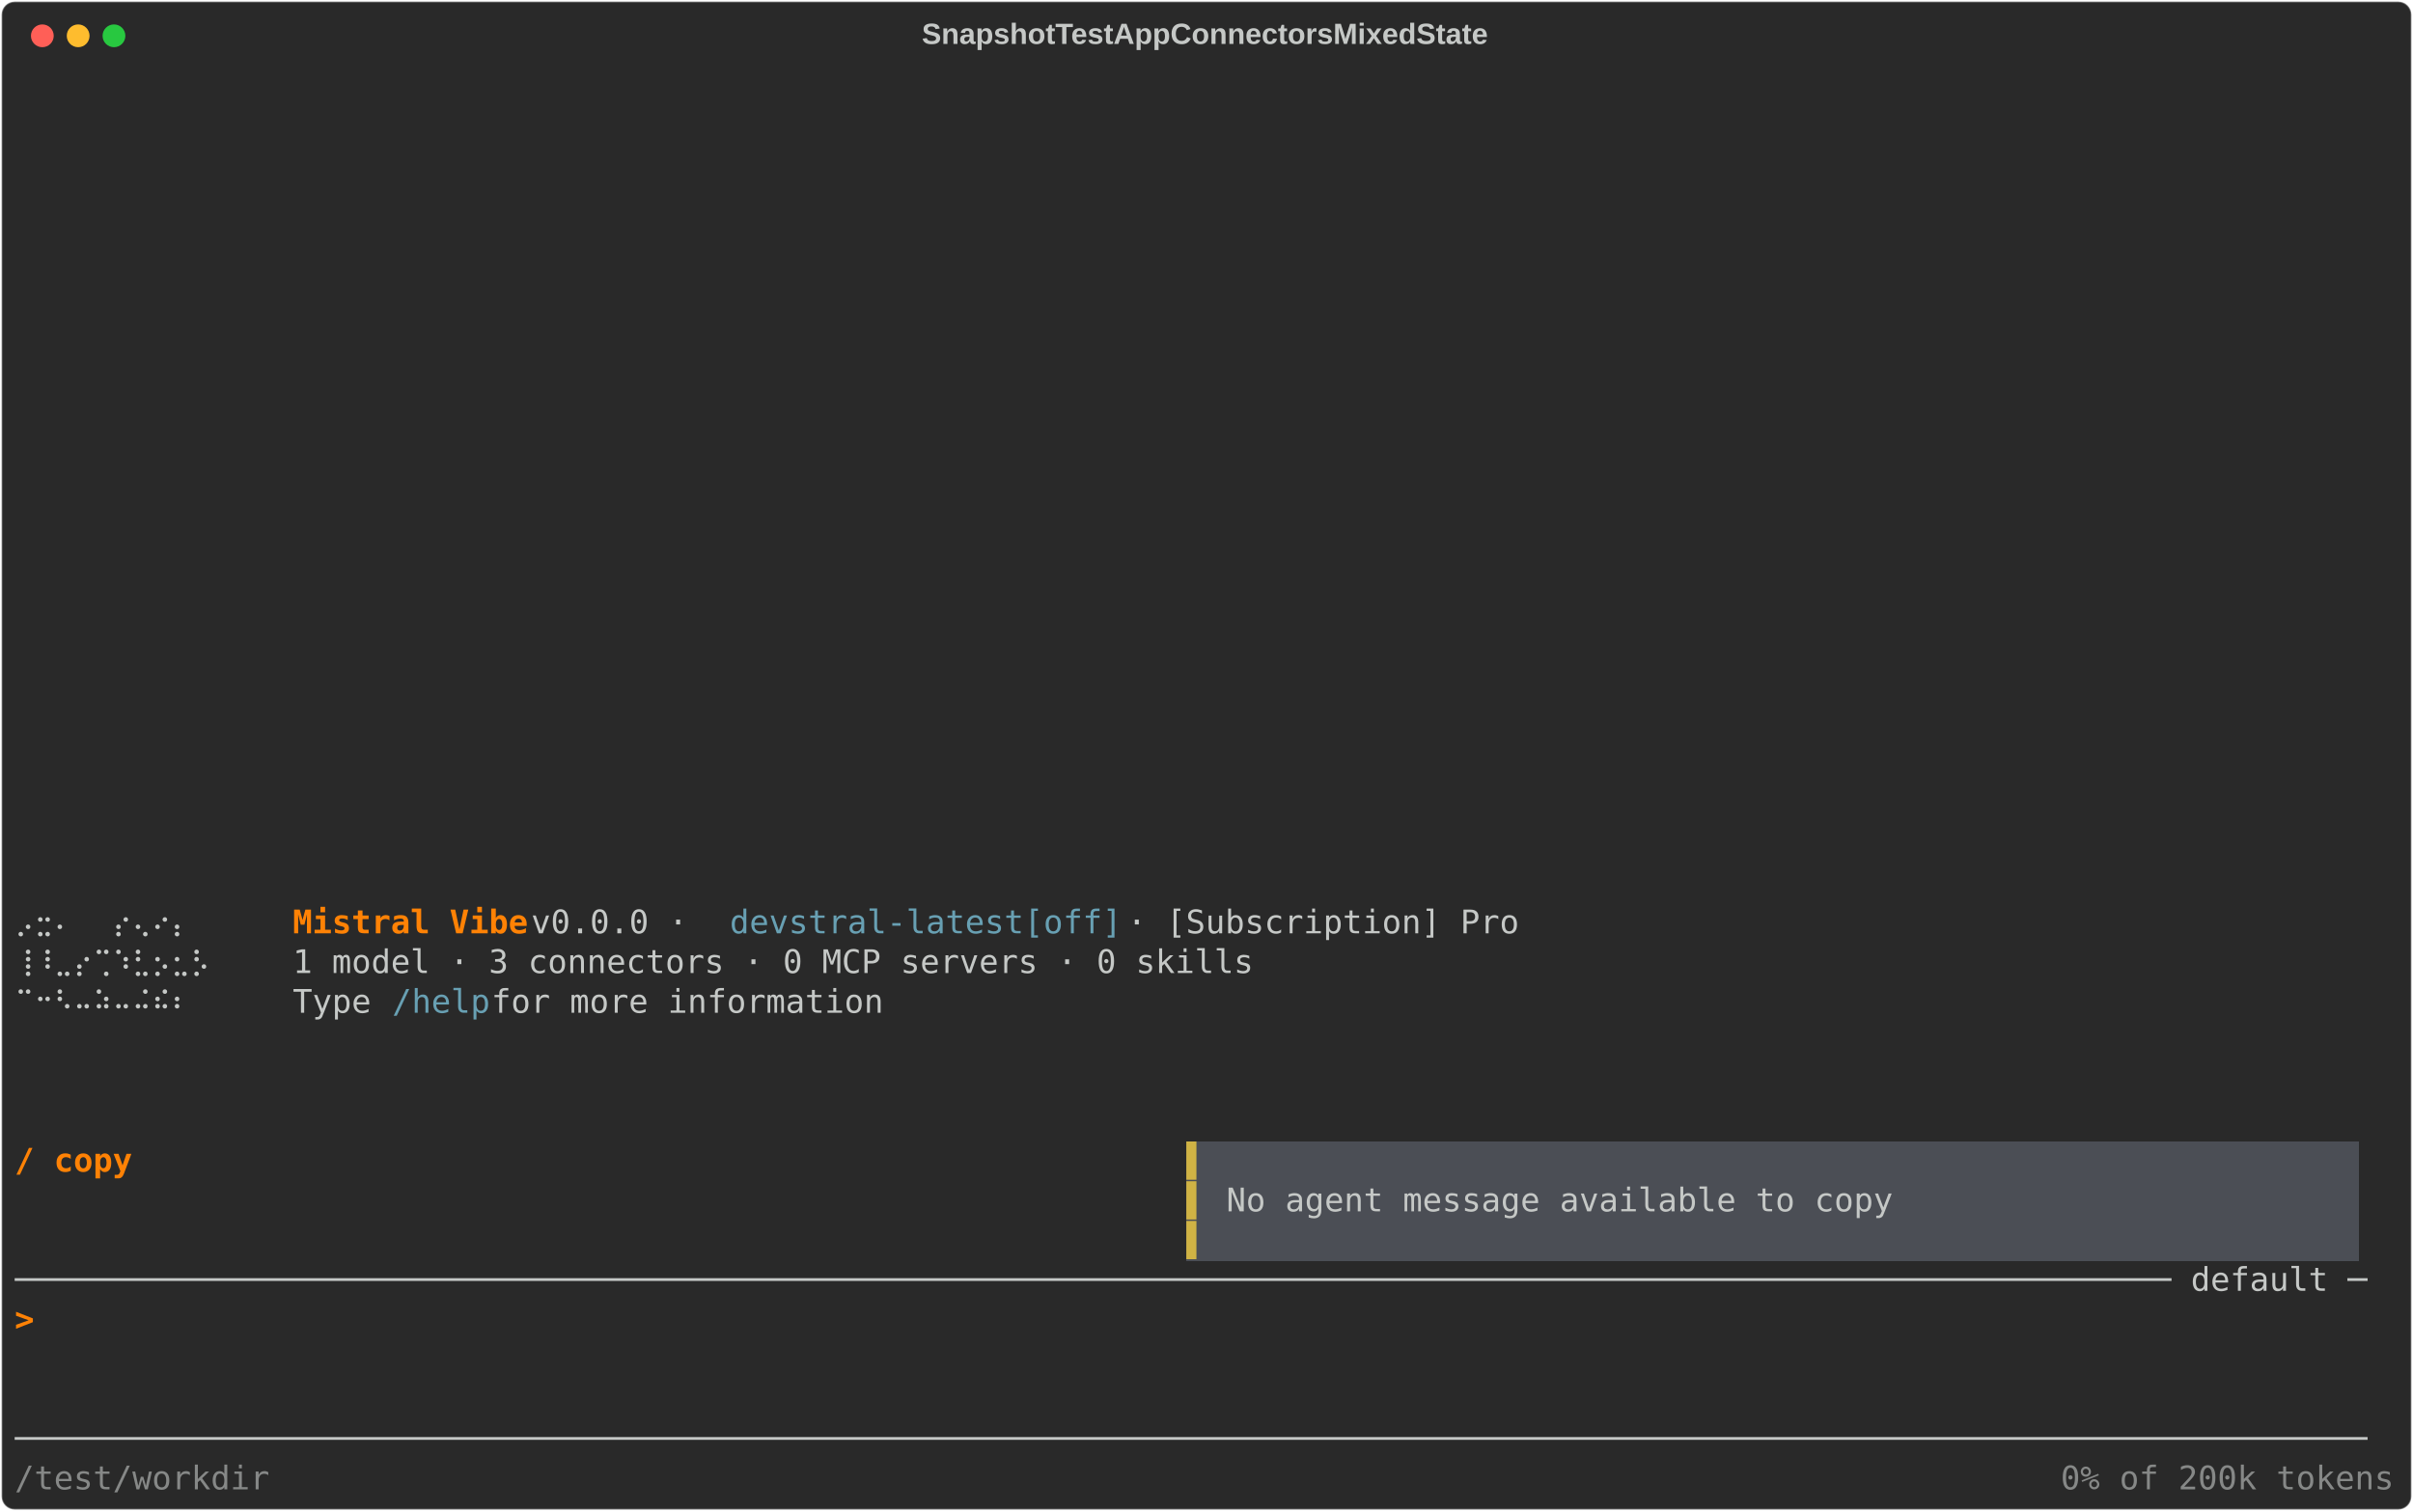
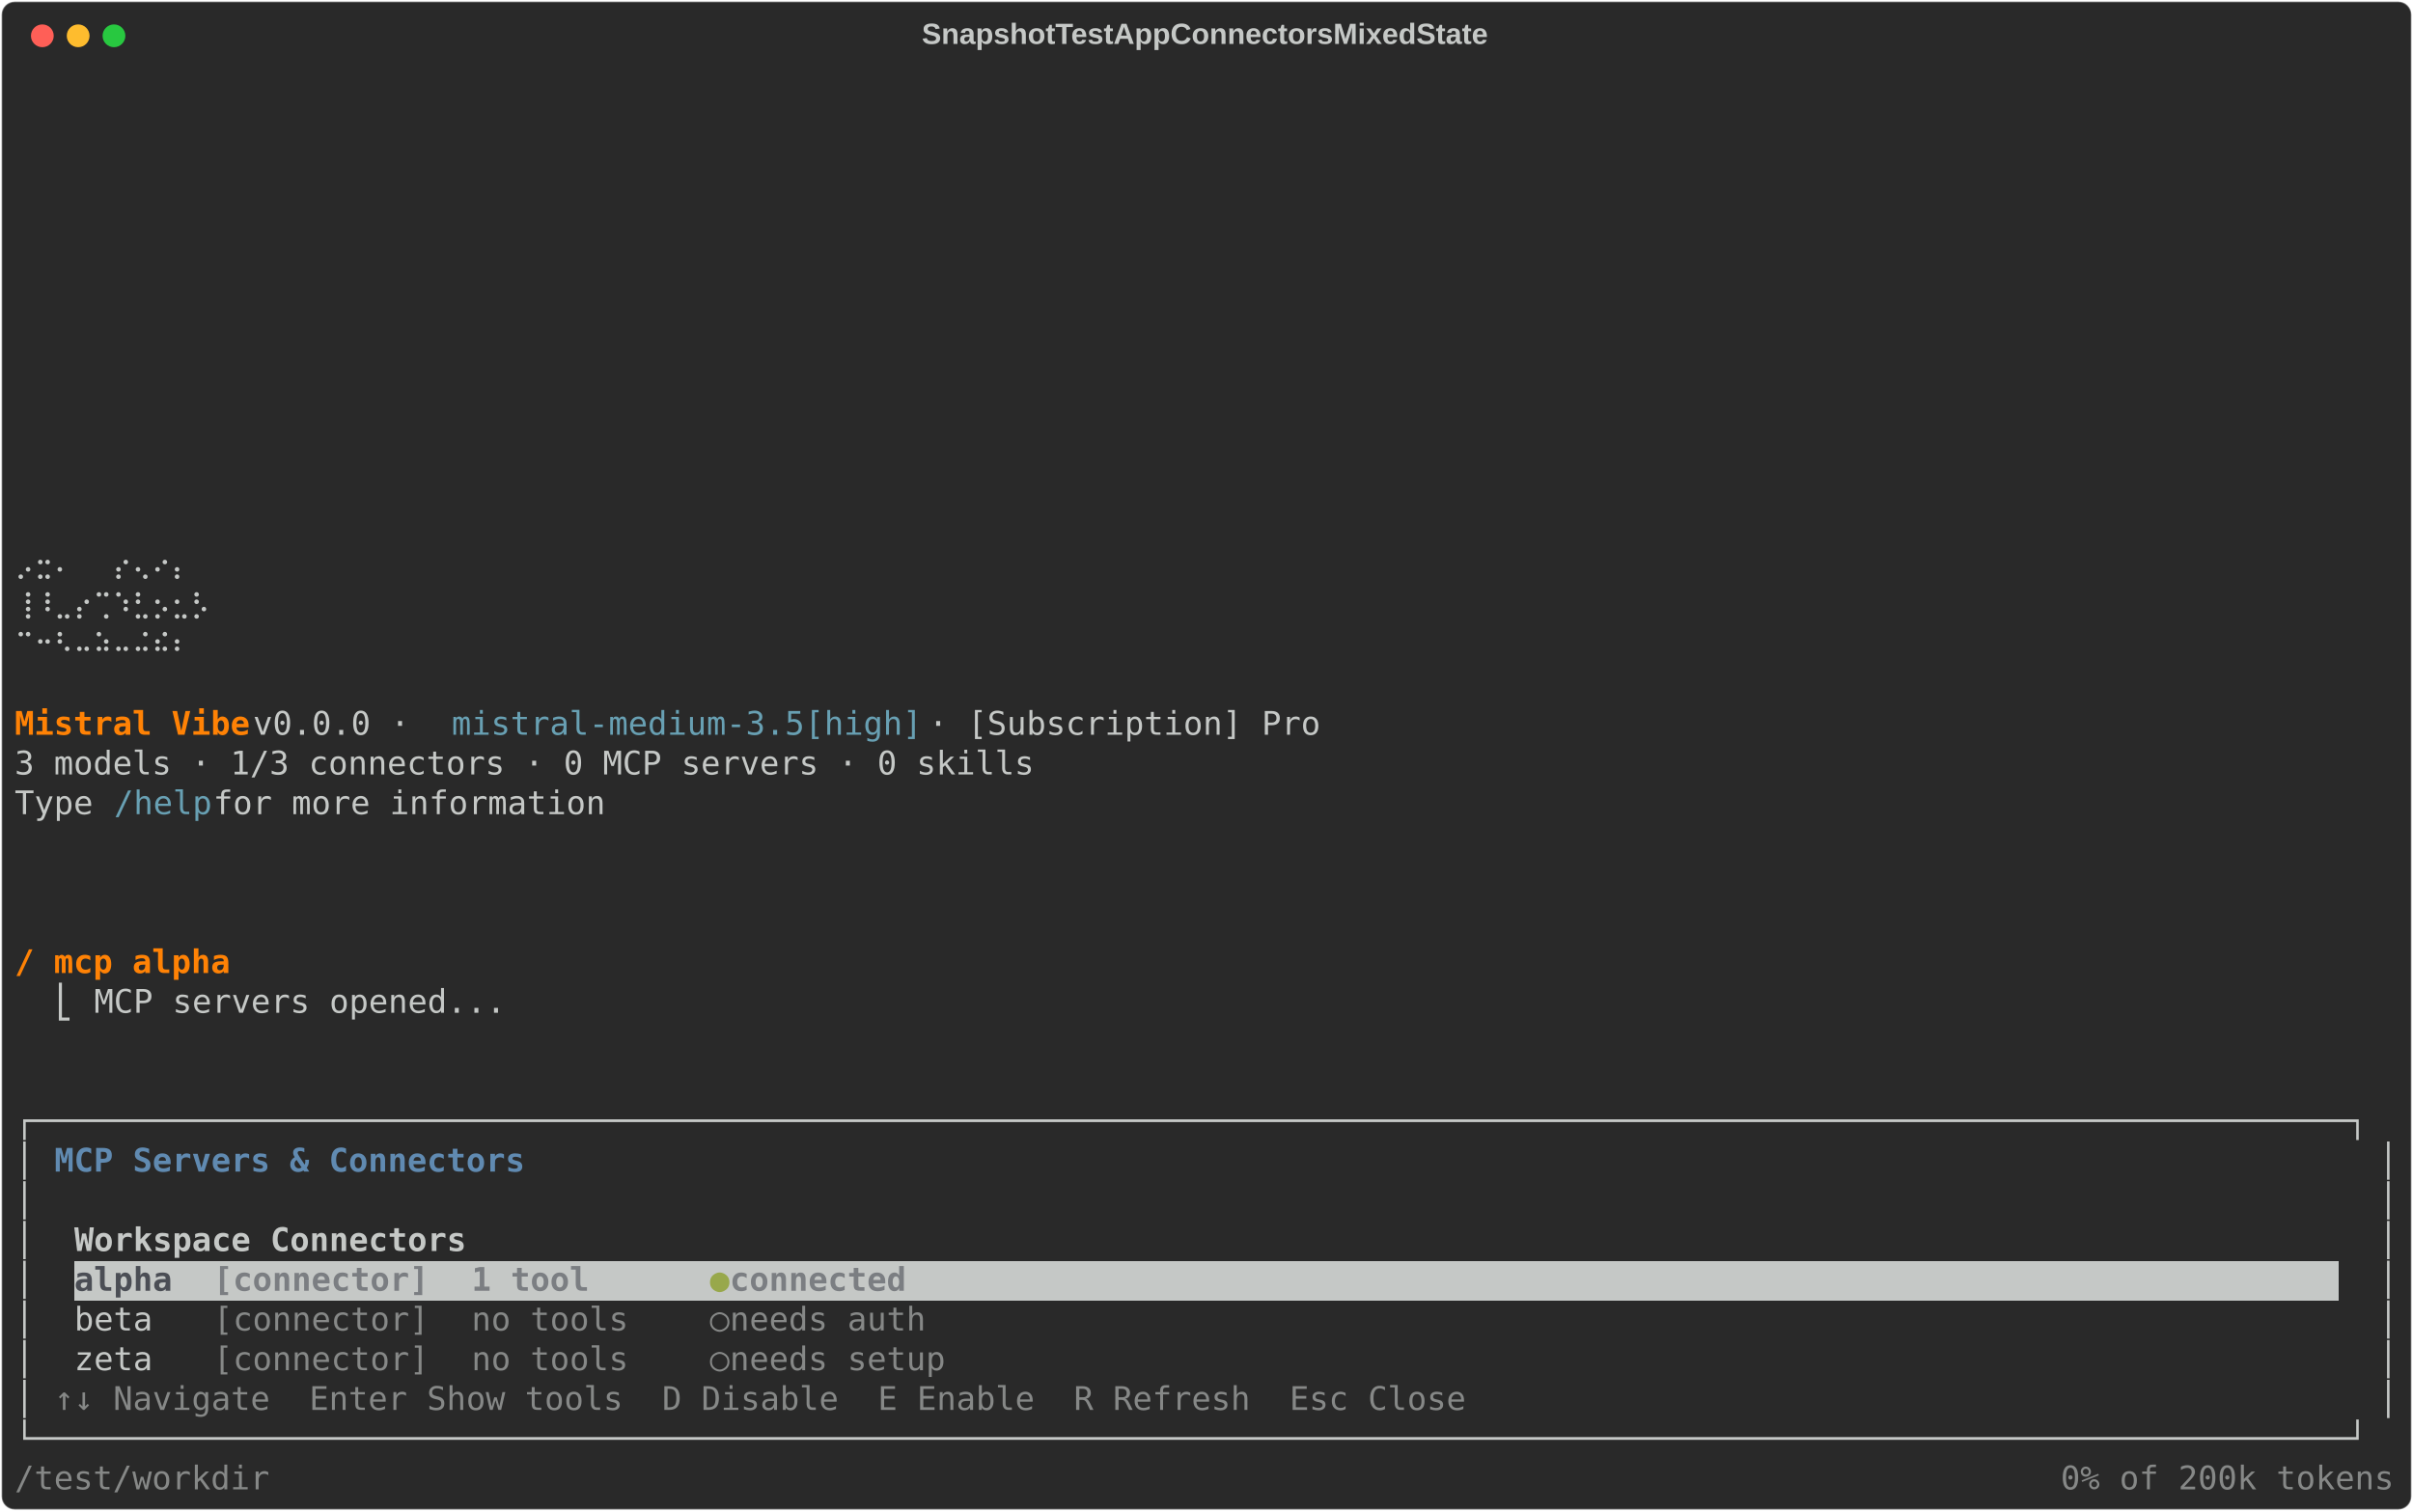
<svg xmlns="http://www.w3.org/2000/svg" class="rich-terminal" viewBox="0 0 1482 928.4">
  <style>

    @font-face {
        font-family: "Fira Code";
        src: local("FiraCode-Regular"),
                url("https://cdnjs.cloudflare.com/ajax/libs/firacode/6.2.0/woff2/FiraCode-Regular.woff2") format("woff2"),
                url("https://cdnjs.cloudflare.com/ajax/libs/firacode/6.2.0/woff/FiraCode-Regular.woff") format("woff");
        font-style: normal;
        font-weight: 400;
    }
    @font-face {
        font-family: "Fira Code";
        src: local("FiraCode-Bold"),
                url("https://cdnjs.cloudflare.com/ajax/libs/firacode/6.2.0/woff2/FiraCode-Bold.woff2") format("woff2"),
                url("https://cdnjs.cloudflare.com/ajax/libs/firacode/6.2.0/woff/FiraCode-Bold.woff") format("woff");
        font-style: bold;
        font-weight: 700;
    }

    .terminal-matrix {
        font-family: Fira Code, monospace;
        font-size: 20px;
        line-height: 24.4px;
        font-variant-east-asian: full-width;
    }

    .terminal-title {
        font-size: 18px;
        font-weight: bold;
        font-family: arial;
    }

    .terminal-r1 { fill: #c5c8c6 }
.terminal-r2 { fill: #ff8205;font-weight: bold }
.terminal-r3 { fill: #68a0b3 }
- .terminal-r4 { fill: #d0b344 }
- .terminal-r5 { fill: #868887 }
+ .terminal-r4 { fill: #608ab1;font-weight: bold }
+ .terminal-r5 { fill: #c5c8c6;font-weight: bold }
+ .terminal-r6 { fill: #4b4e55;font-weight: bold }
+ .terminal-r7 { fill: #7b7e82;font-weight: bold }
+ .terminal-r8 { fill: #98a84b;font-weight: bold }
+ .terminal-r9 { fill: #868887 }
    </style>
  <defs>
    <clipPath id="terminal-clip-terminal">
      <rect x="0" y="0" width="1463.0" height="877.4" />
    </clipPath>
    <clipPath id="terminal-line-0">
      <rect x="0" y="1.5" width="1464" height="24.65" />
    </clipPath>
    <clipPath id="terminal-line-1">
      <rect x="0" y="25.9" width="1464" height="24.65" />
    </clipPath>
    <clipPath id="terminal-line-2">
      <rect x="0" y="50.3" width="1464" height="24.65" />
    </clipPath>
    <clipPath id="terminal-line-3">
      <rect x="0" y="74.7" width="1464" height="24.65" />
    </clipPath>
    <clipPath id="terminal-line-4">
      <rect x="0" y="99.1" width="1464" height="24.65" />
    </clipPath>
    <clipPath id="terminal-line-5">
      <rect x="0" y="123.5" width="1464" height="24.65" />
    </clipPath>
    <clipPath id="terminal-line-6">
      <rect x="0" y="147.9" width="1464" height="24.65" />
    </clipPath>
    <clipPath id="terminal-line-7">
      <rect x="0" y="172.3" width="1464" height="24.65" />
    </clipPath>
    <clipPath id="terminal-line-8">
      <rect x="0" y="196.7" width="1464" height="24.65" />
    </clipPath>
    <clipPath id="terminal-line-9">
      <rect x="0" y="221.1" width="1464" height="24.65" />
    </clipPath>
    <clipPath id="terminal-line-10">
      <rect x="0" y="245.5" width="1464" height="24.65" />
    </clipPath>
    <clipPath id="terminal-line-11">
      <rect x="0" y="269.9" width="1464" height="24.65" />
    </clipPath>
    <clipPath id="terminal-line-12">
      <rect x="0" y="294.3" width="1464" height="24.65" />
    </clipPath>
    <clipPath id="terminal-line-13">
      <rect x="0" y="318.7" width="1464" height="24.65" />
    </clipPath>
    <clipPath id="terminal-line-14">
      <rect x="0" y="343.1" width="1464" height="24.65" />
    </clipPath>
    <clipPath id="terminal-line-15">
      <rect x="0" y="367.5" width="1464" height="24.65" />
    </clipPath>
    <clipPath id="terminal-line-16">
      <rect x="0" y="391.9" width="1464" height="24.65" />
    </clipPath>
    <clipPath id="terminal-line-17">
      <rect x="0" y="416.3" width="1464" height="24.65" />
    </clipPath>
    <clipPath id="terminal-line-18">
      <rect x="0" y="440.7" width="1464" height="24.65" />
    </clipPath>
    <clipPath id="terminal-line-19">
      <rect x="0" y="465.1" width="1464" height="24.65" />
    </clipPath>
    <clipPath id="terminal-line-20">
      <rect x="0" y="489.5" width="1464" height="24.65" />
    </clipPath>
    <clipPath id="terminal-line-21">
      <rect x="0" y="513.9" width="1464" height="24.65" />
    </clipPath>
    <clipPath id="terminal-line-22">
      <rect x="0" y="538.3" width="1464" height="24.65" />
    </clipPath>
    <clipPath id="terminal-line-23">
      <rect x="0" y="562.7" width="1464" height="24.65" />
    </clipPath>
    <clipPath id="terminal-line-24">
      <rect x="0" y="587.1" width="1464" height="24.65" />
    </clipPath>
    <clipPath id="terminal-line-25">
      <rect x="0" y="611.5" width="1464" height="24.65" />
    </clipPath>
    <clipPath id="terminal-line-26">
      <rect x="0" y="635.9" width="1464" height="24.65" />
    </clipPath>
    <clipPath id="terminal-line-27">
      <rect x="0" y="660.3" width="1464" height="24.65" />
    </clipPath>
    <clipPath id="terminal-line-28">
      <rect x="0" y="684.7" width="1464" height="24.65" />
    </clipPath>
    <clipPath id="terminal-line-29">
      <rect x="0" y="709.1" width="1464" height="24.65" />
    </clipPath>
    <clipPath id="terminal-line-30">
      <rect x="0" y="733.5" width="1464" height="24.65" />
    </clipPath>
    <clipPath id="terminal-line-31">
      <rect x="0" y="757.9" width="1464" height="24.65" />
    </clipPath>
    <clipPath id="terminal-line-32">
      <rect x="0" y="782.3" width="1464" height="24.65" />
    </clipPath>
    <clipPath id="terminal-line-33">
      <rect x="0" y="806.7" width="1464" height="24.65" />
    </clipPath>
    <clipPath id="terminal-line-34">
      <rect x="0" y="831.1" width="1464" height="24.65" />
    </clipPath>
  </defs>
  <rect fill="#292929" stroke="rgba(255,255,255,0.35)" stroke-width="1" x="1" y="1" width="1480" height="926.4" rx="8" />
  <text class="terminal-title" fill="#c5c8c6" text-anchor="middle" x="740" y="27">SnapshotTestAppConnectorsMixedState</text>
  <g transform="translate(26,22)">
    <circle cx="0" cy="0" r="7" fill="#ff5f57" />
    <circle cx="22" cy="0" r="7" fill="#febc2e" />
    <circle cx="44" cy="0" r="7" fill="#28c840" />
  </g>
  <g transform="translate(9, 41)" clip-path="url(#terminal-clip-terminal)">
-     <rect fill="#4b4e55" x="719.8" y="660.3" width="12.2" height="24.65" shape-rendering="crispEdges" />
-     <rect fill="#4b4e55" x="732" y="660.3" width="707.6" height="24.65" shape-rendering="crispEdges" />
-     <rect fill="#4b4e55" x="719.8" y="684.7" width="12.2" height="24.65" shape-rendering="crispEdges" />
-     <rect fill="#4b4e55" x="732" y="684.7" width="12.2" height="24.65" shape-rendering="crispEdges" />
-     <rect fill="#4b4e55" x="744.2" y="684.7" width="414.8" height="24.65" shape-rendering="crispEdges" />
-     <rect fill="#4b4e55" x="1159" y="684.7" width="280.6" height="24.65" shape-rendering="crispEdges" />
-     <rect fill="#4b4e55" x="719.8" y="709.1" width="12.2" height="24.65" shape-rendering="crispEdges" />
-     <rect fill="#4b4e55" x="732" y="709.1" width="707.6" height="24.65" shape-rendering="crispEdges" />
+     <rect fill="#c5c8c6" x="36.6" y="733.5" width="85.4" height="24.65" shape-rendering="crispEdges" />
+     <rect fill="#c5c8c6" x="122" y="733.5" width="158.6" height="24.65" shape-rendering="crispEdges" />
+     <rect fill="#c5c8c6" x="280.6" y="733.5" width="122" height="24.65" shape-rendering="crispEdges" />
+     <rect fill="#c5c8c6" x="402.6" y="733.5" width="24.4" height="24.65" shape-rendering="crispEdges" />
+     <rect fill="#c5c8c6" x="427" y="733.5" width="12.2" height="24.65" shape-rendering="crispEdges" />
+     <rect fill="#c5c8c6" x="439.2" y="733.5" width="122" height="24.65" shape-rendering="crispEdges" />
+     <rect fill="#c5c8c6" x="561.2" y="733.5" width="866.2" height="24.65" shape-rendering="crispEdges" />
    <g class="terminal-matrix">
      <text class="terminal-r1" x="1464" y="20" textLength="12.2" clip-path="url(#terminal-line-0)">
</text>
      <text class="terminal-r1" x="1464" y="44.4" textLength="12.2" clip-path="url(#terminal-line-1)">
</text>
      <text class="terminal-r1" x="1464" y="68.8" textLength="12.2" clip-path="url(#terminal-line-2)">
</text>
      <text class="terminal-r1" x="1464" y="93.2" textLength="12.2" clip-path="url(#terminal-line-3)">
</text>
      <text class="terminal-r1" x="1464" y="117.6" textLength="12.2" clip-path="url(#terminal-line-4)">
</text>
      <text class="terminal-r1" x="1464" y="142" textLength="12.2" clip-path="url(#terminal-line-5)">
</text>
      <text class="terminal-r1" x="1464" y="166.4" textLength="12.2" clip-path="url(#terminal-line-6)">
</text>
      <text class="terminal-r1" x="1464" y="190.8" textLength="12.2" clip-path="url(#terminal-line-7)">
</text>
      <text class="terminal-r1" x="1464" y="215.2" textLength="12.2" clip-path="url(#terminal-line-8)">
</text>
      <text class="terminal-r1" x="1464" y="239.6" textLength="12.2" clip-path="url(#terminal-line-9)">
</text>
      <text class="terminal-r1" x="1464" y="264" textLength="12.2" clip-path="url(#terminal-line-10)">
</text>
      <text class="terminal-r1" x="1464" y="288.4" textLength="12.2" clip-path="url(#terminal-line-11)">
</text>
+       <text class="terminal-r1" x="0" y="312.8" textLength="134.2" clip-path="url(#terminal-line-12)">  ⡠⣒⠄  ⡔⢄⠔⡄</text>
      <text class="terminal-r1" x="1464" y="312.8" textLength="12.2" clip-path="url(#terminal-line-12)">
</text>
+       <text class="terminal-r1" x="0" y="337.2" textLength="134.2" clip-path="url(#terminal-line-13)"> ⢸⠸⣀⡔⢉⠱⣃⡢⣂⡣</text>
      <text class="terminal-r1" x="1464" y="337.2" textLength="12.2" clip-path="url(#terminal-line-13)">
</text>
+       <text class="terminal-r1" x="0" y="361.6" textLength="134.2" clip-path="url(#terminal-line-14)">  ⠉⠒⠣⠤⠵⠤⠬⠮⠆</text>
      <text class="terminal-r1" x="1464" y="361.6" textLength="12.2" clip-path="url(#terminal-line-14)">
</text>
      <text class="terminal-r1" x="1464" y="386" textLength="12.2" clip-path="url(#terminal-line-15)">
</text>
+       <text class="terminal-r2" x="0" y="410.4" textLength="146.4" clip-path="url(#terminal-line-16)">Mistral Vibe</text>
+       <text class="terminal-r1" x="146.4" y="410.4" textLength="122" clip-path="url(#terminal-line-16)"> v0.0.0 · </text>
+       <text class="terminal-r3" x="268.4" y="410.4" textLength="292.8" clip-path="url(#terminal-line-16)">mistral-medium-3.5[high]</text>
+       <text class="terminal-r1" x="561.2" y="410.4" textLength="256.2" clip-path="url(#terminal-line-16)"> · [Subscription] Pro</text>
      <text class="terminal-r1" x="1464" y="410.4" textLength="12.2" clip-path="url(#terminal-line-16)">
</text>
+       <text class="terminal-r1" x="0" y="434.8" textLength="634.4" clip-path="url(#terminal-line-17)">3 models · 1/3 connectors · 0 MCP servers · 0 skills</text>
      <text class="terminal-r1" x="1464" y="434.8" textLength="12.2" clip-path="url(#terminal-line-17)">
</text>
+       <text class="terminal-r1" x="0" y="459.2" textLength="61" clip-path="url(#terminal-line-18)">Type </text>
+       <text class="terminal-r3" x="61" y="459.2" textLength="61" clip-path="url(#terminal-line-18)">/help</text>
+       <text class="terminal-r1" x="122" y="459.2" textLength="256.2" clip-path="url(#terminal-line-18)"> for more information</text>
      <text class="terminal-r1" x="1464" y="459.2" textLength="12.2" clip-path="url(#terminal-line-18)">
</text>
      <text class="terminal-r1" x="1464" y="483.6" textLength="12.2" clip-path="url(#terminal-line-19)">
</text>
      <text class="terminal-r1" x="1464" y="508" textLength="12.2" clip-path="url(#terminal-line-20)">
</text>
-       <text class="terminal-r1" x="0" y="532.4" textLength="134.2" clip-path="url(#terminal-line-21)">  ⡠⣒⠄  ⡔⢄⠔⡄</text>
-       <text class="terminal-r2" x="170.8" y="532.4" textLength="146.4" clip-path="url(#terminal-line-21)">Mistral Vibe</text>
-       <text class="terminal-r1" x="317.2" y="532.4" textLength="122" clip-path="url(#terminal-line-21)"> v0.0.0 · </text>
-       <text class="terminal-r3" x="439.2" y="532.4" textLength="244" clip-path="url(#terminal-line-21)">devstral-latest[off]</text>
-       <text class="terminal-r1" x="683.2" y="532.4" textLength="256.2" clip-path="url(#terminal-line-21)"> · [Subscription] Pro</text>
      <text class="terminal-r1" x="1464" y="532.4" textLength="12.2" clip-path="url(#terminal-line-21)">
</text>
-       <text class="terminal-r1" x="0" y="556.8" textLength="134.2" clip-path="url(#terminal-line-22)"> ⢸⠸⣀⡔⢉⠱⣃⡢⣂⡣</text>
-       <text class="terminal-r1" x="170.8" y="556.8" textLength="597.8" clip-path="url(#terminal-line-22)">1 model · 3 connectors · 0 MCP servers · 0 skills</text>
+       <text class="terminal-r2" x="0" y="556.8" textLength="134.2" clip-path="url(#terminal-line-22)">/ mcp alpha</text>
      <text class="terminal-r1" x="1464" y="556.8" textLength="12.2" clip-path="url(#terminal-line-22)">
</text>
-       <text class="terminal-r1" x="0" y="581.2" textLength="134.2" clip-path="url(#terminal-line-23)">  ⠉⠒⠣⠤⠵⠤⠬⠮⠆</text>
-       <text class="terminal-r1" x="170.8" y="581.2" textLength="61" clip-path="url(#terminal-line-23)">Type </text>
-       <text class="terminal-r3" x="231.8" y="581.2" textLength="61" clip-path="url(#terminal-line-23)">/help</text>
-       <text class="terminal-r1" x="292.8" y="581.2" textLength="256.2" clip-path="url(#terminal-line-23)"> for more information</text>
+       <text class="terminal-r1" x="24.4" y="581.2" textLength="12.2" clip-path="url(#terminal-line-23)">⎣</text>
+       <text class="terminal-r1" x="48.8" y="581.2" textLength="256.2" clip-path="url(#terminal-line-23)">MCP servers opened...</text>
      <text class="terminal-r1" x="1464" y="581.2" textLength="12.2" clip-path="url(#terminal-line-23)">
</text>
      <text class="terminal-r1" x="1464" y="605.6" textLength="12.2" clip-path="url(#terminal-line-24)">
</text>
      <text class="terminal-r1" x="1464" y="630" textLength="12.2" clip-path="url(#terminal-line-25)">
</text>
+       <text class="terminal-r1" x="0" y="654.4" textLength="1464" clip-path="url(#terminal-line-26)">┌──────────────────────────────────────────────────────────────────────────────────────────────────────────────────────┐</text>
      <text class="terminal-r1" x="1464" y="654.4" textLength="12.2" clip-path="url(#terminal-line-26)">
</text>
-       <text class="terminal-r2" x="0" y="678.8" textLength="73.2" clip-path="url(#terminal-line-27)">/ copy</text>
-       <text class="terminal-r4" x="719.8" y="678.8" textLength="12.2" clip-path="url(#terminal-line-27)">▌</text>
+       <text class="terminal-r1" x="0" y="678.8" textLength="12.2" clip-path="url(#terminal-line-27)">│</text>
+       <text class="terminal-r4" x="24.4" y="678.8" textLength="292.8" clip-path="url(#terminal-line-27)">MCP Servers &amp; Connectors</text>
+       <text class="terminal-r1" x="1451.8" y="678.8" textLength="12.2" clip-path="url(#terminal-line-27)">│</text>
      <text class="terminal-r1" x="1464" y="678.8" textLength="12.2" clip-path="url(#terminal-line-27)">
</text>
-       <text class="terminal-r4" x="719.8" y="703.2" textLength="12.2" clip-path="url(#terminal-line-28)">▌</text>
-       <text class="terminal-r1" x="744.2" y="703.2" textLength="414.8" clip-path="url(#terminal-line-28)">No agent message available to copy</text>
+       <text class="terminal-r1" x="0" y="703.2" textLength="12.2" clip-path="url(#terminal-line-28)">│</text>
+       <text class="terminal-r1" x="1451.8" y="703.2" textLength="12.2" clip-path="url(#terminal-line-28)">│</text>
      <text class="terminal-r1" x="1464" y="703.2" textLength="12.2" clip-path="url(#terminal-line-28)">
</text>
-       <text class="terminal-r4" x="719.8" y="727.6" textLength="12.2" clip-path="url(#terminal-line-29)">▌</text>
+       <text class="terminal-r1" x="0" y="727.6" textLength="12.2" clip-path="url(#terminal-line-29)">│</text>
+       <text class="terminal-r5" x="36.6" y="727.6" textLength="244" clip-path="url(#terminal-line-29)">Workspace Connectors</text>
+       <text class="terminal-r1" x="1451.8" y="727.6" textLength="12.2" clip-path="url(#terminal-line-29)">│</text>
      <text class="terminal-r1" x="1464" y="727.6" textLength="12.2" clip-path="url(#terminal-line-29)">
</text>
-       <text class="terminal-r1" x="0" y="752" textLength="1464" clip-path="url(#terminal-line-30)">────────────────────────────────────────────────────────────────────────────────────────────────────────────── default ─</text>
+       <text class="terminal-r1" x="0" y="752" textLength="12.2" clip-path="url(#terminal-line-30)">│</text>
+       <text class="terminal-r6" x="36.6" y="752" textLength="85.4" clip-path="url(#terminal-line-30)">  alpha</text>
+       <text class="terminal-r7" x="122" y="752" textLength="158.6" clip-path="url(#terminal-line-30)">  [connector]</text>
+       <text class="terminal-r7" x="280.6" y="752" textLength="122" clip-path="url(#terminal-line-30)">  1 tool  </text>
+       <text class="terminal-r8" x="427" y="752" textLength="12.2" clip-path="url(#terminal-line-30)">●</text>
+       <text class="terminal-r7" x="439.2" y="752" textLength="122" clip-path="url(#terminal-line-30)"> connected</text>
+       <text class="terminal-r1" x="1451.8" y="752" textLength="12.2" clip-path="url(#terminal-line-30)">│</text>
      <text class="terminal-r1" x="1464" y="752" textLength="12.2" clip-path="url(#terminal-line-30)">
</text>
-       <text class="terminal-r2" x="0" y="776.4" textLength="12.2" clip-path="url(#terminal-line-31)">&gt;</text>
+       <text class="terminal-r1" x="0" y="776.4" textLength="12.2" clip-path="url(#terminal-line-31)">│</text>
+       <text class="terminal-r1" x="36.6" y="776.4" textLength="85.4" clip-path="url(#terminal-line-31)">  beta </text>
+       <text class="terminal-r9" x="122" y="776.4" textLength="158.6" clip-path="url(#terminal-line-31)">  [connector]</text>
+       <text class="terminal-r9" x="280.6" y="776.4" textLength="122" clip-path="url(#terminal-line-31)">  no tools</text>
+       <text class="terminal-r9" x="427" y="776.4" textLength="12.2" clip-path="url(#terminal-line-31)">○</text>
+       <text class="terminal-r9" x="439.2" y="776.4" textLength="134.2" clip-path="url(#terminal-line-31)"> needs auth</text>
+       <text class="terminal-r1" x="1451.8" y="776.4" textLength="12.2" clip-path="url(#terminal-line-31)">│</text>
      <text class="terminal-r1" x="1464" y="776.4" textLength="12.2" clip-path="url(#terminal-line-31)">
</text>
+       <text class="terminal-r1" x="0" y="800.8" textLength="12.2" clip-path="url(#terminal-line-32)">│</text>
+       <text class="terminal-r1" x="36.6" y="800.8" textLength="85.4" clip-path="url(#terminal-line-32)">  zeta </text>
+       <text class="terminal-r9" x="122" y="800.8" textLength="158.6" clip-path="url(#terminal-line-32)">  [connector]</text>
+       <text class="terminal-r9" x="280.6" y="800.8" textLength="122" clip-path="url(#terminal-line-32)">  no tools</text>
+       <text class="terminal-r9" x="427" y="800.8" textLength="12.2" clip-path="url(#terminal-line-32)">○</text>
+       <text class="terminal-r9" x="439.2" y="800.8" textLength="146.4" clip-path="url(#terminal-line-32)"> needs setup</text>
+       <text class="terminal-r1" x="1451.8" y="800.8" textLength="12.2" clip-path="url(#terminal-line-32)">│</text>
      <text class="terminal-r1" x="1464" y="800.8" textLength="12.2" clip-path="url(#terminal-line-32)">
</text>
+       <text class="terminal-r1" x="0" y="825.2" textLength="12.2" clip-path="url(#terminal-line-33)">│</text>
+       <text class="terminal-r9" x="24.4" y="825.2" textLength="878.4" clip-path="url(#terminal-line-33)">↑↓ Navigate  Enter Show tools  D Disable  E Enable  R Refresh  Esc Close</text>
+       <text class="terminal-r1" x="1451.8" y="825.2" textLength="12.2" clip-path="url(#terminal-line-33)">│</text>
      <text class="terminal-r1" x="1464" y="825.2" textLength="12.2" clip-path="url(#terminal-line-33)">
</text>
-       <text class="terminal-r1" x="0" y="849.6" textLength="1464" clip-path="url(#terminal-line-34)">────────────────────────────────────────────────────────────────────────────────────────────────────────────────────────</text>
+       <text class="terminal-r1" x="0" y="849.6" textLength="1464" clip-path="url(#terminal-line-34)">└──────────────────────────────────────────────────────────────────────────────────────────────────────────────────────┘</text>
      <text class="terminal-r1" x="1464" y="849.6" textLength="12.2" clip-path="url(#terminal-line-34)">
</text>
-       <text class="terminal-r5" x="0" y="874" textLength="158.6" clip-path="url(#terminal-line-35)">/test/workdir</text>
-       <text class="terminal-r5" x="1256.6" y="874" textLength="207.4" clip-path="url(#terminal-line-35)">0% of 200k tokens</text>
+       <text class="terminal-r9" x="0" y="874" textLength="158.6" clip-path="url(#terminal-line-35)">/test/workdir</text>
+       <text class="terminal-r9" x="1256.6" y="874" textLength="207.4" clip-path="url(#terminal-line-35)">0% of 200k tokens</text>
    </g>
  </g>
</svg>
